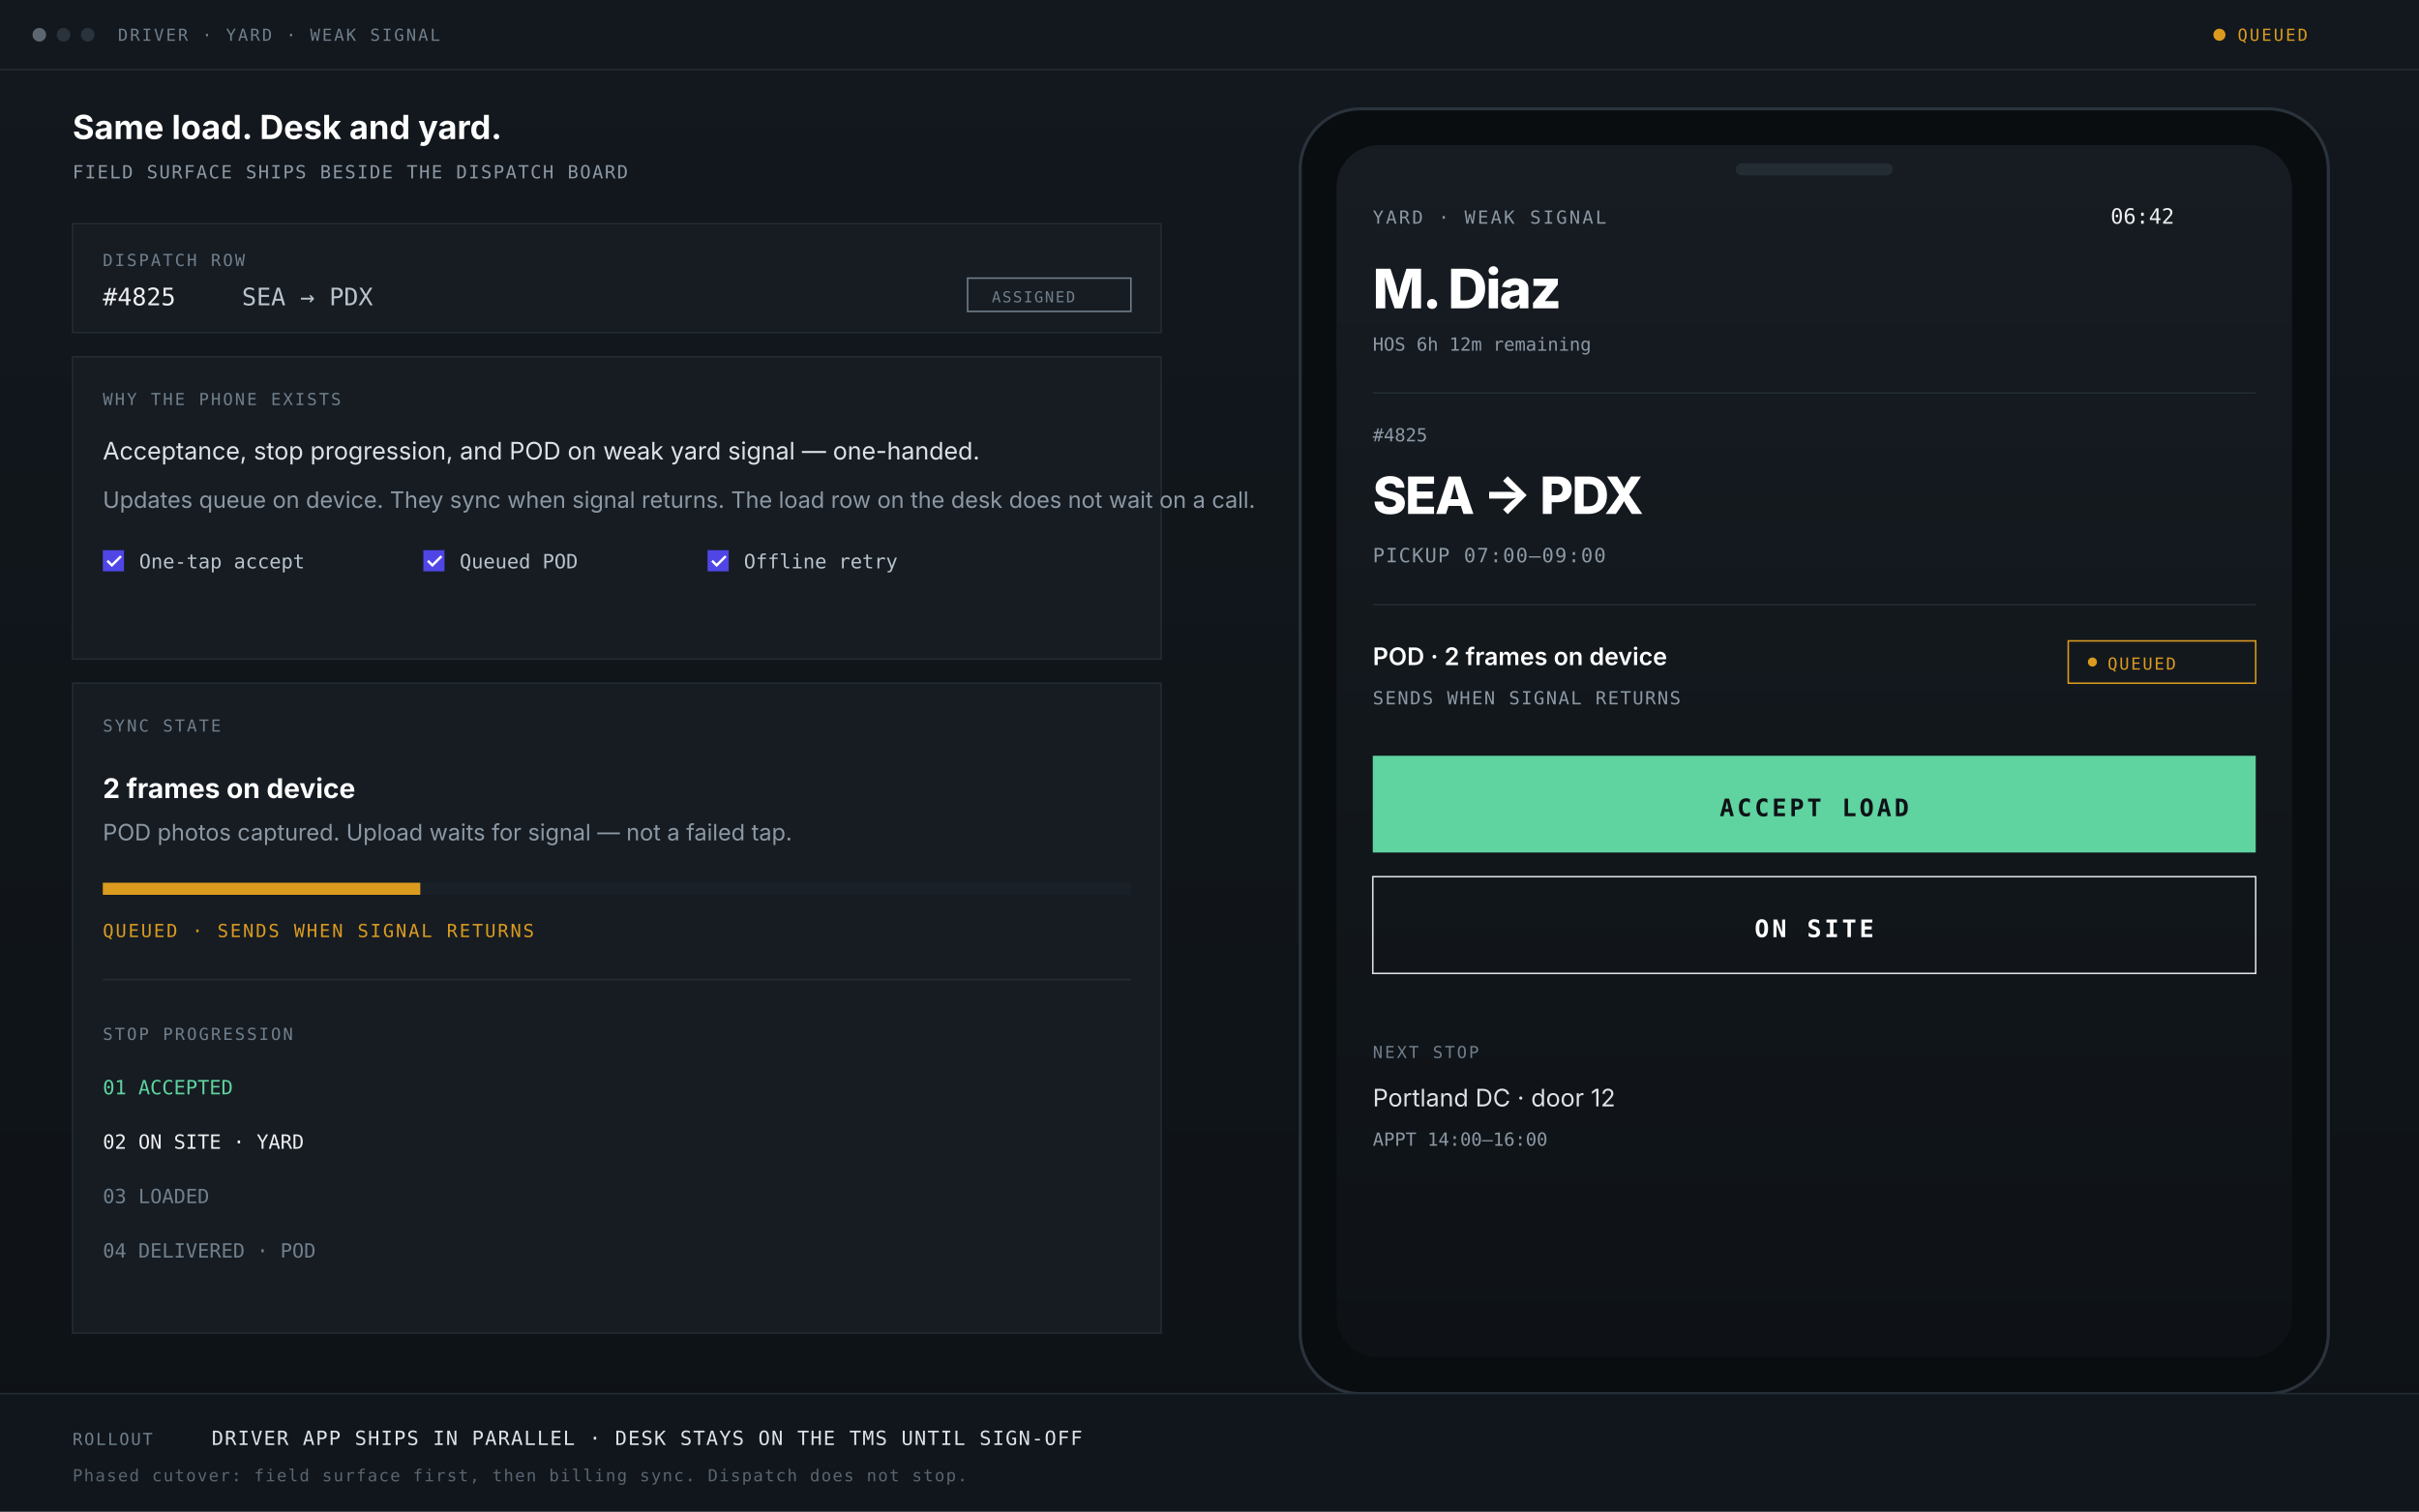
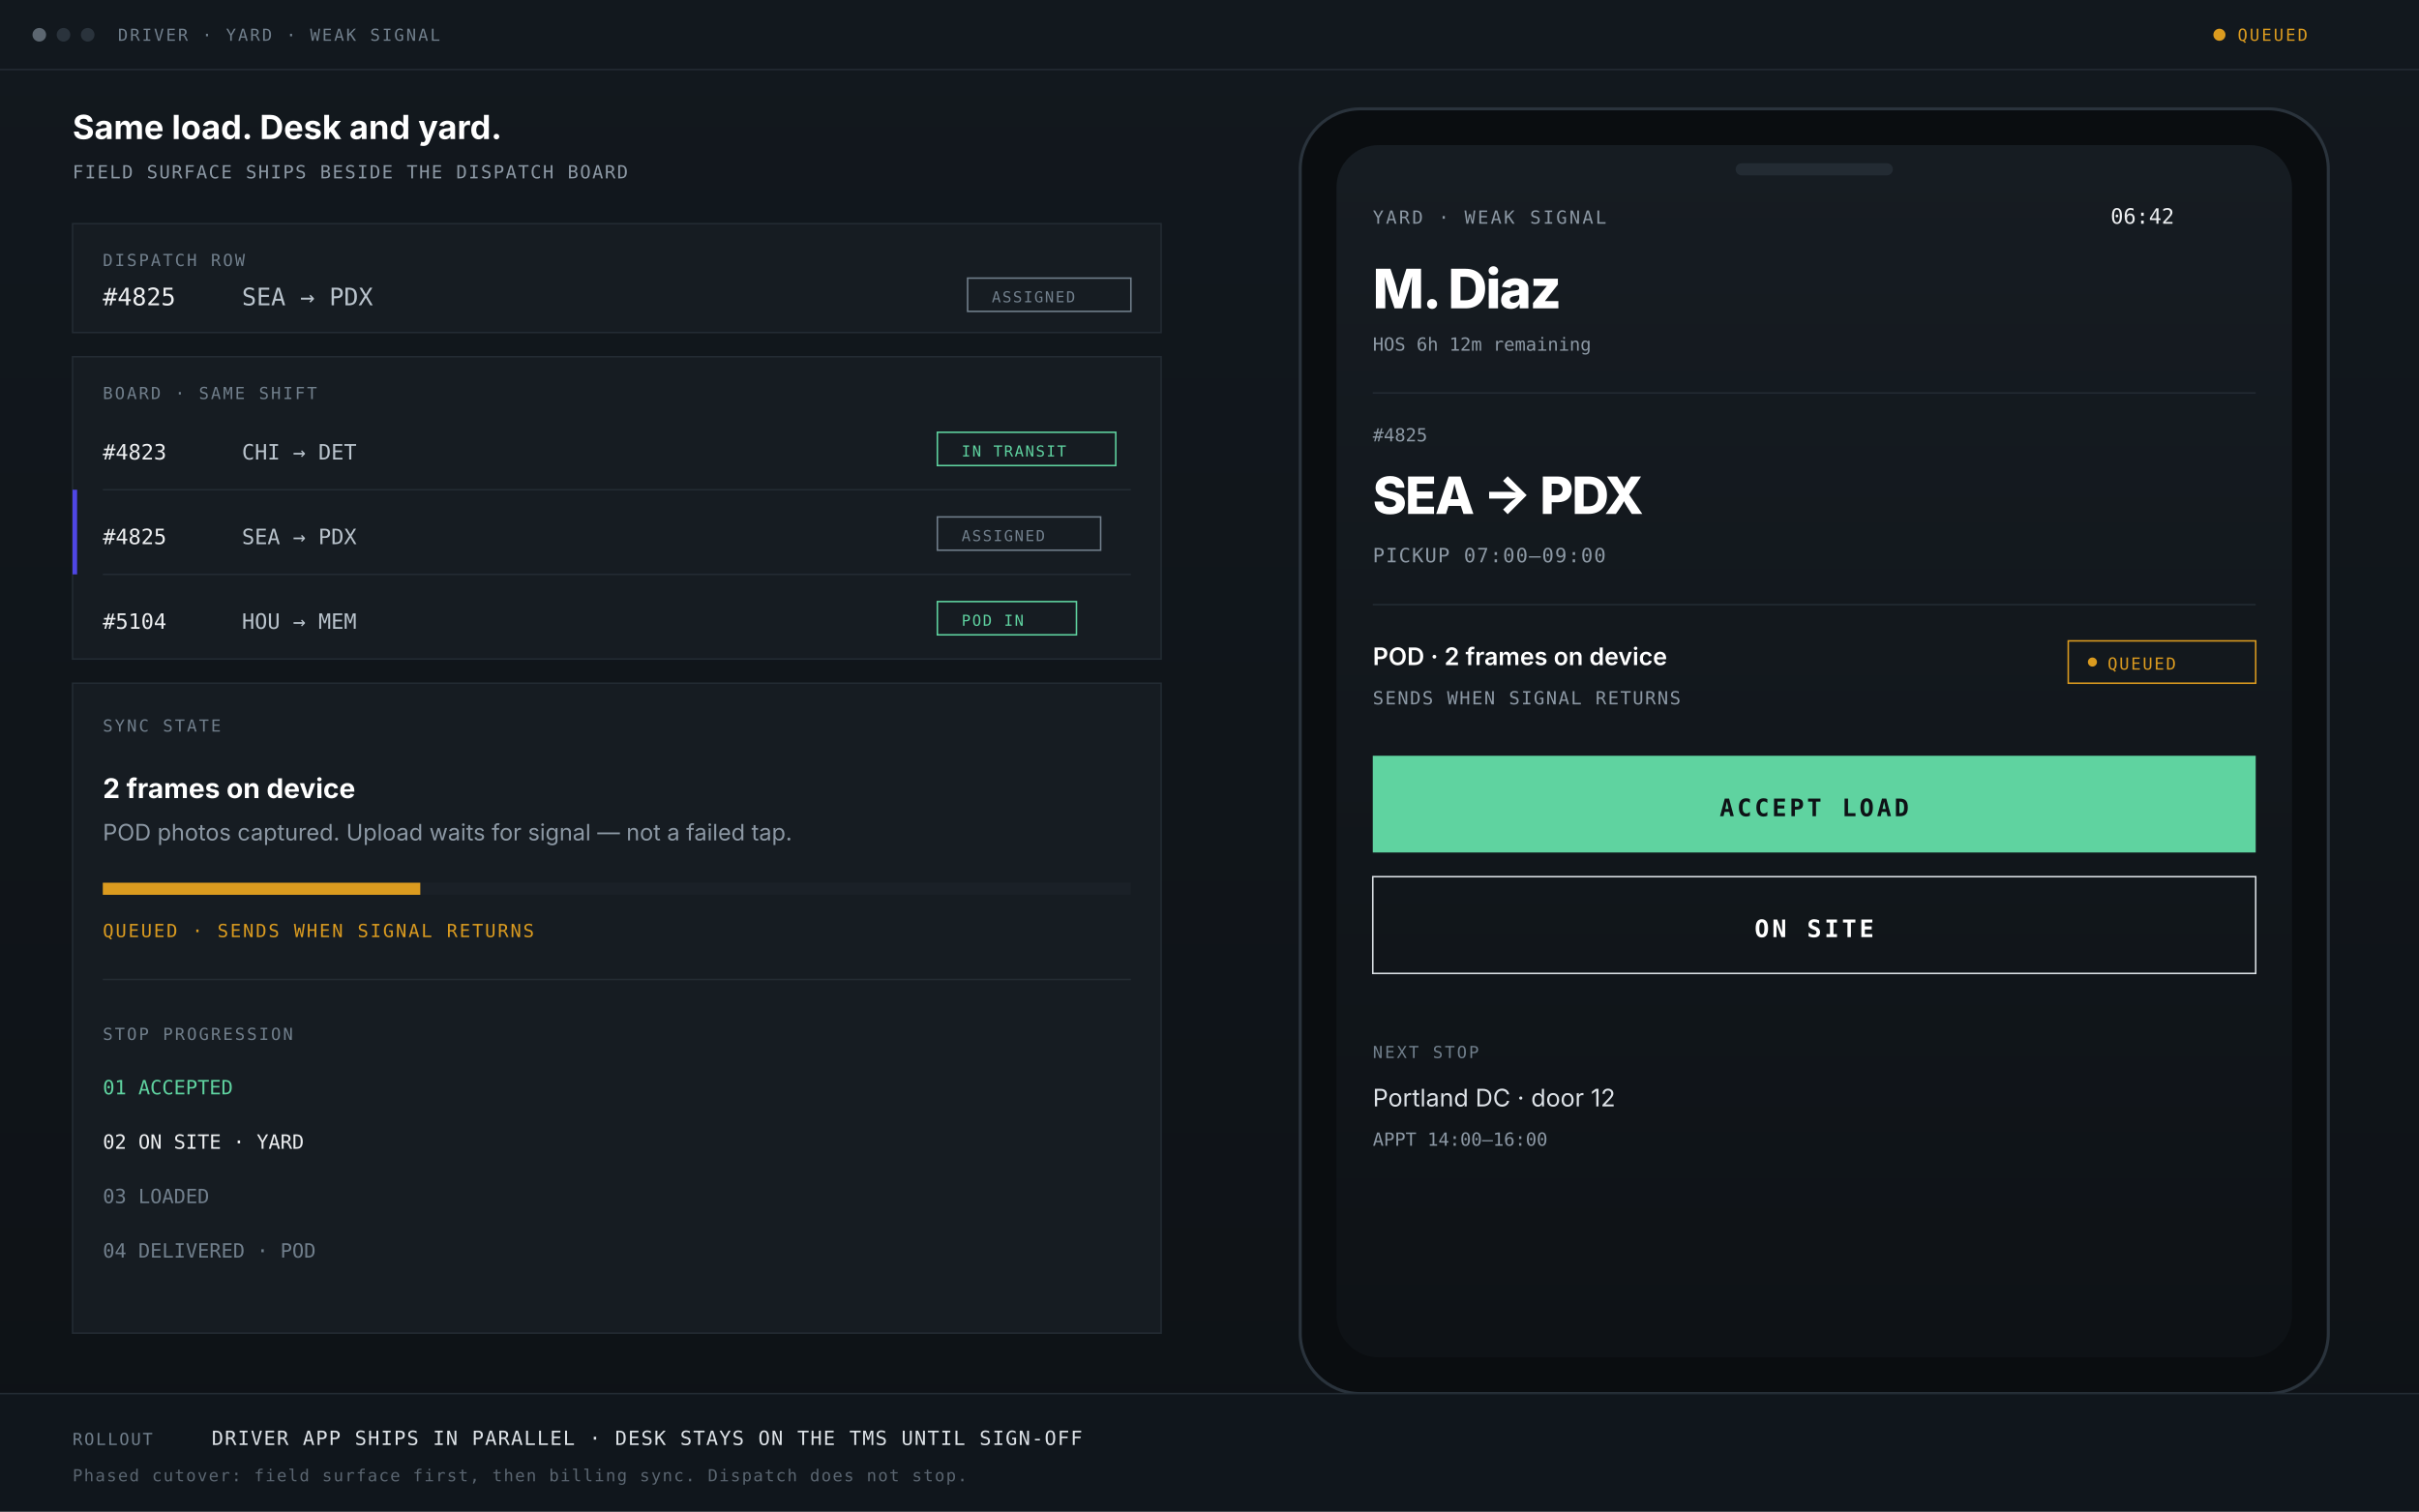
<svg xmlns="http://www.w3.org/2000/svg" viewBox="0 0 1600 1000" width="1600" height="1000" role="img" aria-label="Driver yard app beside the dispatch load row for the same shipment">
  <defs>
    <linearGradient id="daBg" x1="0" y1="0" x2="0" y2="1">
      <stop offset="0%" stop-color="#12181E" />
      <stop offset="100%" stop-color="#0E1216" />
    </linearGradient>
    <linearGradient id="daPhone" x1="0" y1="0" x2="0" y2="1">
      <stop offset="0%" stop-color="#161C22" />
      <stop offset="100%" stop-color="#0E1216" />
    </linearGradient>
  </defs>
  <rect width="1600" height="1000" fill="url(#daBg)" />
  <rect width="1600" height="46" fill="#12181E" />
  <line x1="0" y1="46" x2="1600" y2="46" stroke="#232B33" />
  <circle cx="26" cy="23" r="4.5" fill="#5C6670" />
  <circle cx="42" cy="23" r="4.5" fill="#2A333C" />
  <circle cx="58" cy="23" r="4.5" fill="#2A333C" />
  <text x="78" y="27" fill="#717F8C" font-family="ui-monospace, SFMono-Regular, Menlo, Consolas, monospace" font-size="11" letter-spacing=".12em">DRIVER · YARD · WEAK SIGNAL</text>
  <circle cx="1468" cy="23" r="4" fill="#DB9B1F" />
  <text x="1480" y="27" fill="#DB9B1F" font-family="ui-monospace, SFMono-Regular, Menlo, Consolas, monospace" font-size="11" letter-spacing=".12em">QUEUED</text>
  <text x="48" y="92" fill="#FFFFFF" font-family="system-ui, -apple-system, Segoe UI, sans-serif" font-size="22" font-weight="700">Same load. Desk and yard.</text>
  <text x="48" y="118" fill="#8C98A4" font-family="ui-monospace, SFMono-Regular, Menlo, Consolas, monospace" font-size="12" letter-spacing=".08em">FIELD SURFACE SHIPS BESIDE THE DISPATCH BOARD</text>
  <rect x="48" y="148" width="720" height="72" fill="#161C22" stroke="#232B33" />
  <text x="68" y="176" fill="#717F8C" font-family="ui-monospace, SFMono-Regular, Menlo, Consolas, monospace" font-size="11" letter-spacing=".12em">DISPATCH ROW</text>
  <text x="68" y="202" fill="#EDEFF1" font-family="ui-monospace, SFMono-Regular, Menlo, Consolas, monospace" font-size="16">#4825</text>
  <text x="160" y="202" fill="#B9C3CC" font-family="ui-monospace, SFMono-Regular, Menlo, Consolas, monospace" font-size="16">SEA → PDX</text>
  <rect x="640" y="184" width="108" height="22" fill="none" stroke="#717F8C" />
  <text x="656" y="200" fill="#717F8C" font-family="ui-monospace, SFMono-Regular, Menlo, Consolas, monospace" font-size="10" letter-spacing=".1em">ASSIGNED</text>
  <rect x="48" y="236" width="720" height="200" fill="#161C22" stroke="#232B33" />
-   <text x="68" y="268" fill="#717F8C" font-family="ui-monospace, SFMono-Regular, Menlo, Consolas, monospace" font-size="11" letter-spacing=".12em">WHY THE PHONE EXISTS</text>
-   <text x="68" y="304" fill="#DDE2E7" font-family="system-ui, -apple-system, Segoe UI, sans-serif" font-size="16">Acceptance, stop progression, and POD on weak yard signal — one-handed.</text>
-   <text x="68" y="336" fill="#8C98A4" font-family="system-ui, -apple-system, Segoe UI, sans-serif" font-size="15">Updates queue on device. They sync when signal returns. The load row on the desk does not wait on a call.</text>
-   <rect x="68" y="364" width="14" height="14" fill="#4F46E5" />
-   <path d="M71 371l3 3 6-6" fill="none" stroke="#fff" stroke-width="1.6" />
-   <text x="92" y="376" fill="#B9C3CC" font-family="ui-monospace, SFMono-Regular, Menlo, Consolas, monospace" font-size="13">One-tap accept</text>
-   <rect x="280" y="364" width="14" height="14" fill="#4F46E5" />
-   <path d="M283 371l3 3 6-6" fill="none" stroke="#fff" stroke-width="1.6" />
-   <text x="304" y="376" fill="#B9C3CC" font-family="ui-monospace, SFMono-Regular, Menlo, Consolas, monospace" font-size="13">Queued POD</text>
-   <rect x="468" y="364" width="14" height="14" fill="#4F46E5" />
-   <path d="M471 371l3 3 6-6" fill="none" stroke="#fff" stroke-width="1.6" />
-   <text x="492" y="376" fill="#B9C3CC" font-family="ui-monospace, SFMono-Regular, Menlo, Consolas, monospace" font-size="13">Offline retry</text>
+   <text x="68" y="264" fill="#717F8C" font-family="ui-monospace, SFMono-Regular, Menlo, Consolas, monospace" font-size="11" letter-spacing=".12em">BOARD · SAME SHIFT</text>
+   <text x="68" y="304" fill="#EDEFF1" font-family="ui-monospace, SFMono-Regular, Menlo, Consolas, monospace" font-size="14">#4823</text>
+   <text x="160" y="304" fill="#B9C3CC" font-family="ui-monospace, SFMono-Regular, Menlo, Consolas, monospace" font-size="14">CHI → DET</text>
+   <rect x="620" y="286" width="118" height="22" fill="none" stroke="#5FD3A0" />
+   <text x="636" y="302" fill="#5FD3A0" font-family="ui-monospace, SFMono-Regular, Menlo, Consolas, monospace" font-size="10" letter-spacing=".1em">IN TRANSIT</text>
+   <line x1="68" y1="324" x2="748" y2="324" stroke="#232B33" />
+   <rect x="48" y="324" width="3" height="56" fill="#4F46E5" />
+   <text x="68" y="360" fill="#EDEFF1" font-family="ui-monospace, SFMono-Regular, Menlo, Consolas, monospace" font-size="14">#4825</text>
+   <text x="160" y="360" fill="#B9C3CC" font-family="ui-monospace, SFMono-Regular, Menlo, Consolas, monospace" font-size="14">SEA → PDX</text>
+   <rect x="620" y="342" width="108" height="22" fill="none" stroke="#717F8C" />
+   <text x="636" y="358" fill="#717F8C" font-family="ui-monospace, SFMono-Regular, Menlo, Consolas, monospace" font-size="10" letter-spacing=".1em">ASSIGNED</text>
+   <line x1="68" y1="380" x2="748" y2="380" stroke="#232B33" />
+   <text x="68" y="416" fill="#EDEFF1" font-family="ui-monospace, SFMono-Regular, Menlo, Consolas, monospace" font-size="14">#5104</text>
+   <text x="160" y="416" fill="#B9C3CC" font-family="ui-monospace, SFMono-Regular, Menlo, Consolas, monospace" font-size="14">HOU → MEM</text>
+   <rect x="620" y="398" width="92" height="22" fill="none" stroke="#5FD3A0" />
+   <text x="636" y="414" fill="#5FD3A0" font-family="ui-monospace, SFMono-Regular, Menlo, Consolas, monospace" font-size="10" letter-spacing=".1em">POD IN</text>
  <rect x="48" y="452" width="720" height="430" fill="#161C22" stroke="#232B33" />
  <text x="68" y="484" fill="#717F8C" font-family="ui-monospace, SFMono-Regular, Menlo, Consolas, monospace" font-size="11" letter-spacing=".12em">SYNC STATE</text>
  <text x="68" y="528" fill="#FFFFFF" font-family="system-ui, -apple-system, Segoe UI, sans-serif" font-size="18" font-weight="700">2 frames on device</text>
  <text x="68" y="556" fill="#8C98A4" font-family="system-ui, -apple-system, Segoe UI, sans-serif" font-size="15">POD photos captured. Upload waits for signal — not a failed tap.</text>
  <rect x="68" y="584" width="680" height="8" fill="#1A2027" />
  <rect x="68" y="584" width="210" height="8" fill="#DB9B1F" />
  <text x="68" y="620" fill="#DB9B1F" font-family="ui-monospace, SFMono-Regular, Menlo, Consolas, monospace" font-size="12" letter-spacing=".1em">QUEUED · SENDS WHEN SIGNAL RETURNS</text>
  <line x1="68" y1="648" x2="748" y2="648" stroke="#232B33" />
  <text x="68" y="688" fill="#717F8C" font-family="ui-monospace, SFMono-Regular, Menlo, Consolas, monospace" font-size="11" letter-spacing=".12em">STOP PROGRESSION</text>
  <text x="68" y="724" fill="#5FD3A0" font-family="ui-monospace, SFMono-Regular, Menlo, Consolas, monospace" font-size="13">01  ACCEPTED</text>
  <text x="68" y="760" fill="#EDEFF1" font-family="ui-monospace, SFMono-Regular, Menlo, Consolas, monospace" font-size="13">02  ON SITE · YARD</text>
  <text x="68" y="796" fill="#717F8C" font-family="ui-monospace, SFMono-Regular, Menlo, Consolas, monospace" font-size="13">03  LOADED</text>
  <text x="68" y="832" fill="#717F8C" font-family="ui-monospace, SFMono-Regular, Menlo, Consolas, monospace" font-size="13">04  DELIVERED · POD</text>
  <rect x="860" y="72" width="680" height="850" rx="40" fill="#0A0D10" stroke="#2A333C" stroke-width="2" />
  <rect x="884" y="96" width="632" height="802" rx="28" fill="url(#daPhone)" />
  <rect x="1148" y="108" width="104" height="8" rx="4" fill="#232B33" />
  <text x="908" y="148" fill="#8C98A4" font-family="ui-monospace, SFMono-Regular, Menlo, Consolas, monospace" font-size="12" letter-spacing=".12em">YARD · WEAK SIGNAL</text>
  <text x="1396" y="148" fill="#EDEFF1" font-family="ui-monospace, SFMono-Regular, Menlo, Consolas, monospace" font-size="14">06:42</text>
  <text x="908" y="204" fill="#FFFFFF" font-family="system-ui, -apple-system, Segoe UI, sans-serif" font-size="36" font-weight="800" letter-spacing="-.03em">M. Diaz</text>
  <text x="908" y="232" fill="#8C98A4" font-family="ui-monospace, SFMono-Regular, Menlo, Consolas, monospace" font-size="12">HOS  6h 12m remaining</text>
  <line x1="908" y1="260" x2="1492" y2="260" stroke="#232B33" />
  <text x="908" y="292" fill="#8C98A4" font-family="ui-monospace, SFMono-Regular, Menlo, Consolas, monospace" font-size="12">#4825</text>
  <text x="908" y="340" fill="#FFFFFF" font-family="system-ui, -apple-system, Segoe UI, sans-serif" font-size="34" font-weight="800" letter-spacing="-.03em">SEA → PDX</text>
  <text x="908" y="372" fill="#8C98A4" font-family="ui-monospace, SFMono-Regular, Menlo, Consolas, monospace" font-size="13" letter-spacing=".06em">PICKUP  07:00–09:00</text>
  <line x1="908" y1="400" x2="1492" y2="400" stroke="#232B33" />
  <text x="908" y="440" fill="#FFFFFF" font-family="system-ui, -apple-system, Segoe UI, sans-serif" font-size="16" font-weight="600">POD · 2 frames on device</text>
  <text x="908" y="466" fill="#8C98A4" font-family="ui-monospace, SFMono-Regular, Menlo, Consolas, monospace" font-size="12" letter-spacing=".08em">SENDS WHEN SIGNAL RETURNS</text>
  <rect x="1368" y="424" width="124" height="28" fill="none" stroke="#DB9B1F" />
  <circle cx="1384" cy="438" r="3" fill="#DB9B1F" />
  <text x="1394" y="443" fill="#DB9B1F" font-family="ui-monospace, SFMono-Regular, Menlo, Consolas, monospace" font-size="11" letter-spacing=".1em">QUEUED</text>
  <rect x="908" y="500" width="584" height="64" fill="#5FD3A0" />
  <text x="1200" y="540" text-anchor="middle" fill="#0E1216" font-family="ui-monospace, SFMono-Regular, Menlo, Consolas, monospace" font-size="16" font-weight="700" letter-spacing=".12em">ACCEPT LOAD</text>
  <rect x="908" y="580" width="584" height="64" fill="none" stroke="#DDE2E7" />
  <text x="1200" y="620" text-anchor="middle" fill="#FFFFFF" font-family="ui-monospace, SFMono-Regular, Menlo, Consolas, monospace" font-size="16" font-weight="700" letter-spacing=".12em">ON SITE</text>
  <text x="908" y="700" fill="#717F8C" font-family="ui-monospace, SFMono-Regular, Menlo, Consolas, monospace" font-size="11" letter-spacing=".12em">NEXT STOP</text>
  <text x="908" y="732" fill="#DDE2E7" font-family="system-ui, -apple-system, Segoe UI, sans-serif" font-size="16">Portland DC · door 12</text>
  <text x="908" y="758" fill="#8C98A4" font-family="ui-monospace, SFMono-Regular, Menlo, Consolas, monospace" font-size="12">APPT  14:00–16:00</text>
  <rect y="922" width="1600" height="78" fill="#10161C" />
  <line x1="0" y1="922" x2="1600" y2="922" stroke="#232B33" />
  <text x="48" y="956" fill="#717F8C" font-family="ui-monospace, SFMono-Regular, Menlo, Consolas, monospace" font-size="11" letter-spacing=".1em">ROLLOUT</text>
  <text x="140" y="956" fill="#DDE2E7" font-family="ui-monospace, SFMono-Regular, Menlo, Consolas, monospace" font-size="13" letter-spacing=".06em">DRIVER APP SHIPS IN PARALLEL · DESK STAYS ON THE TMS UNTIL SIGN-OFF</text>
  <text x="48" y="980" fill="#5A6570" font-family="ui-monospace, SFMono-Regular, Menlo, Consolas, monospace" font-size="11" letter-spacing=".08em">Phased cutover: field surface first, then billing sync. Dispatch does not stop.</text>
</svg>
